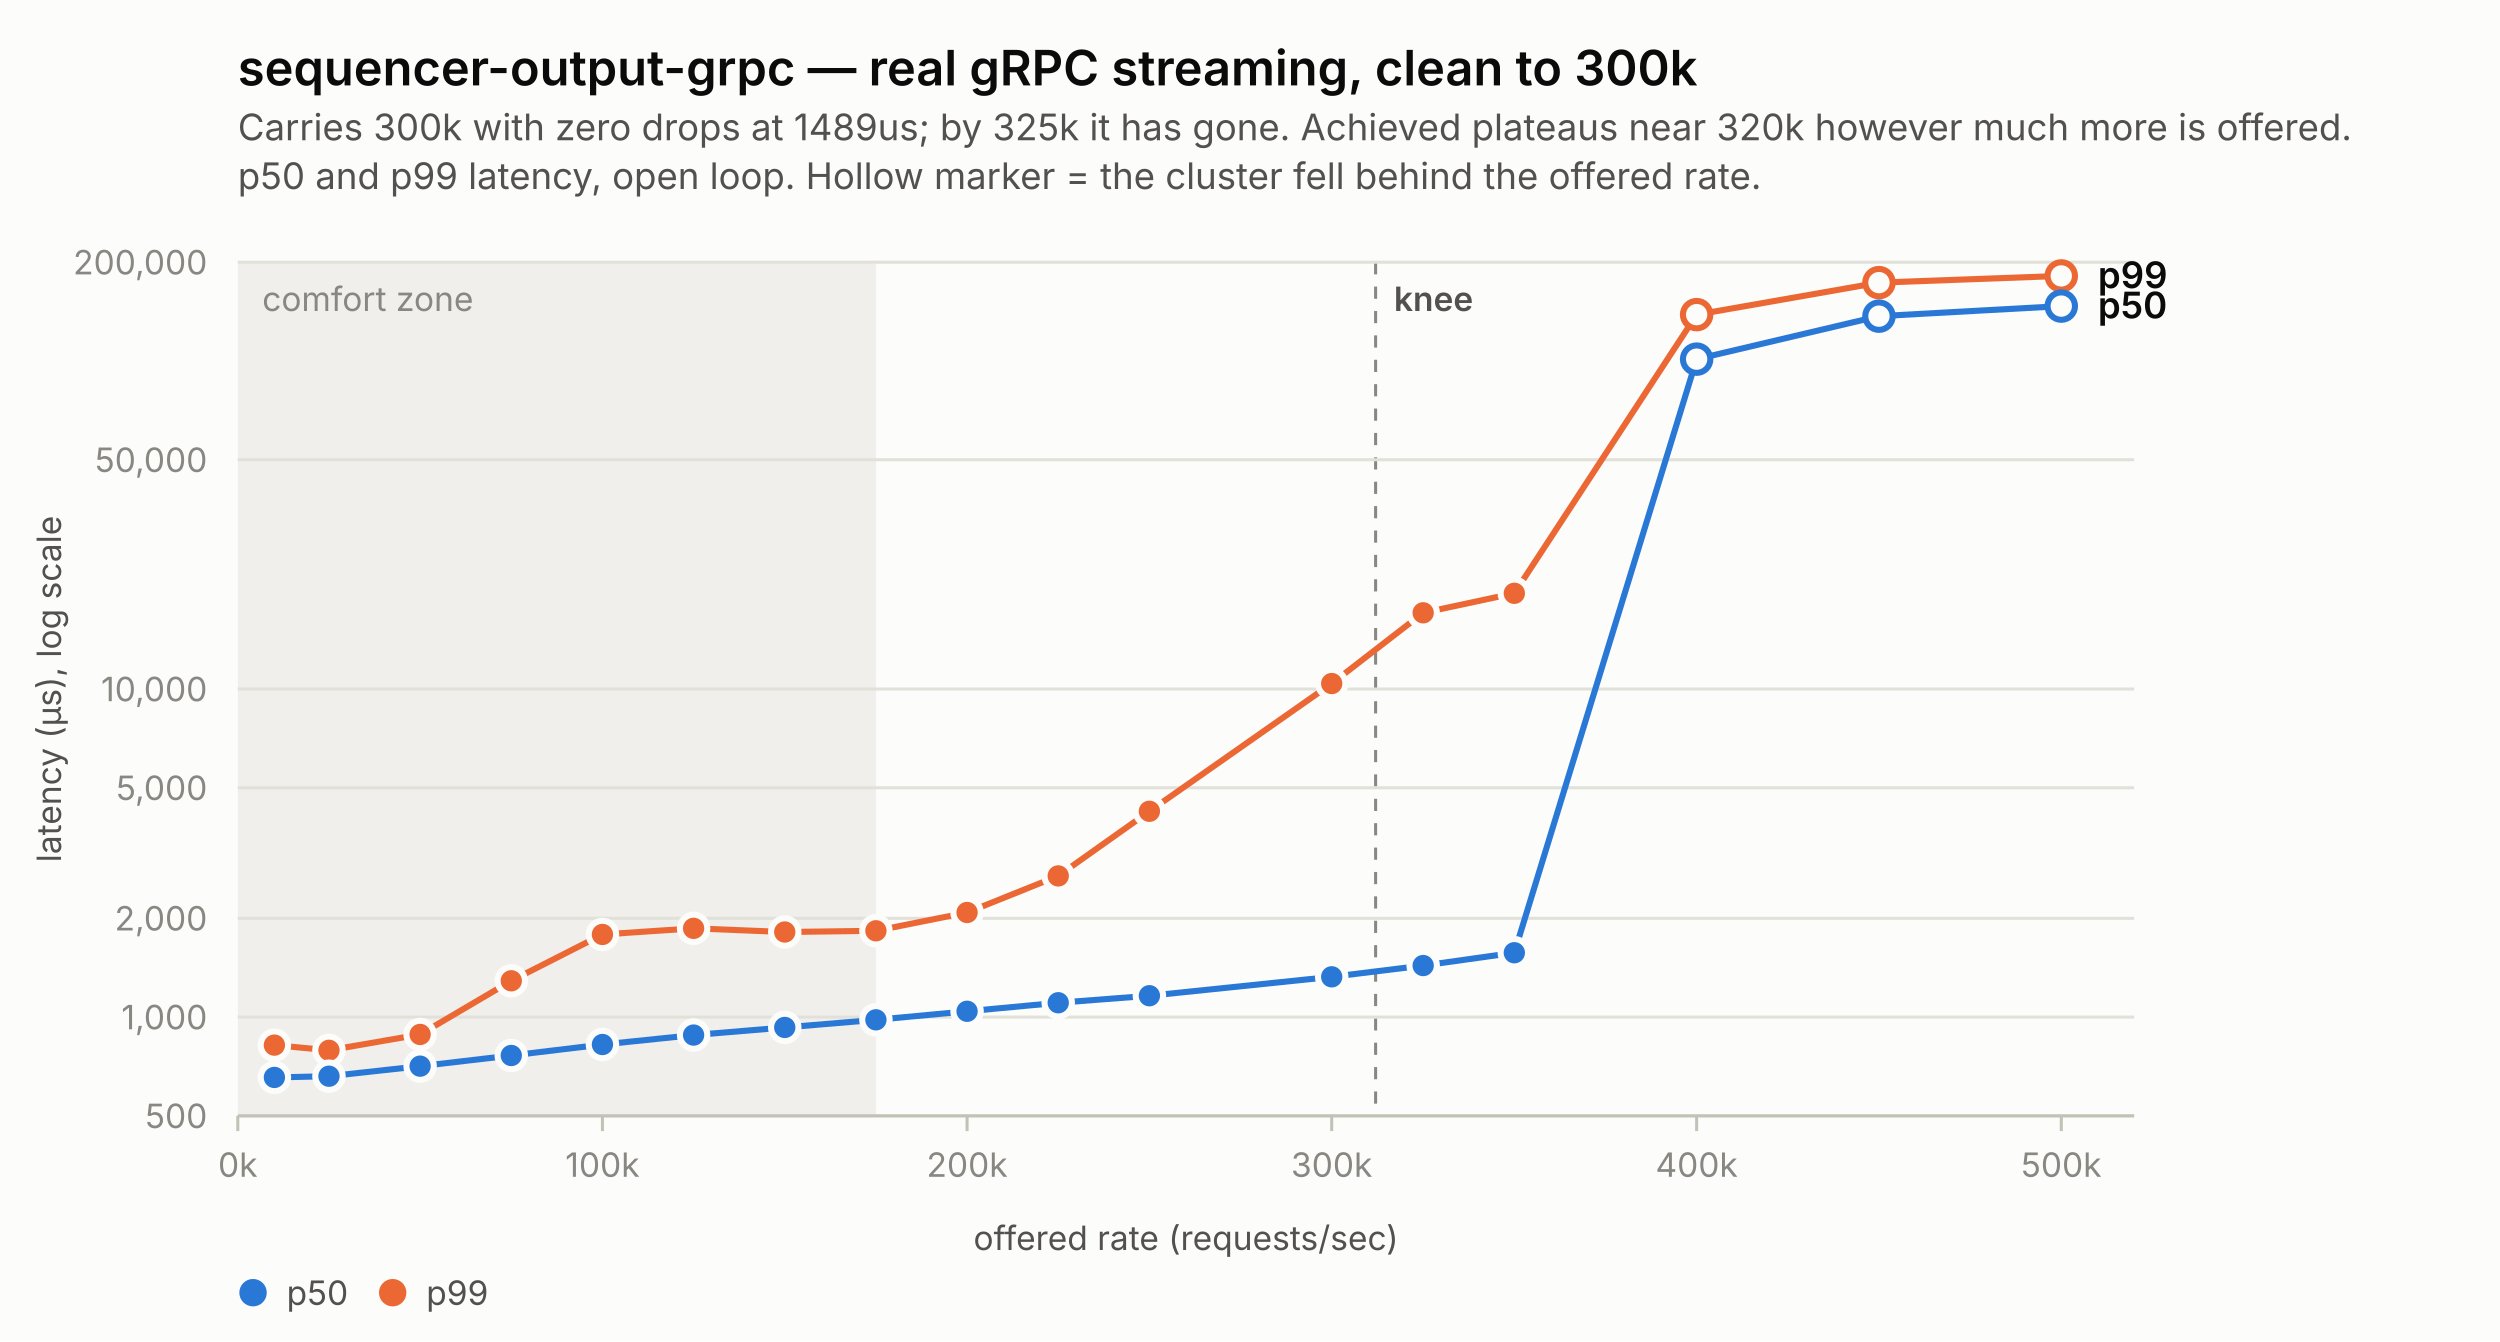
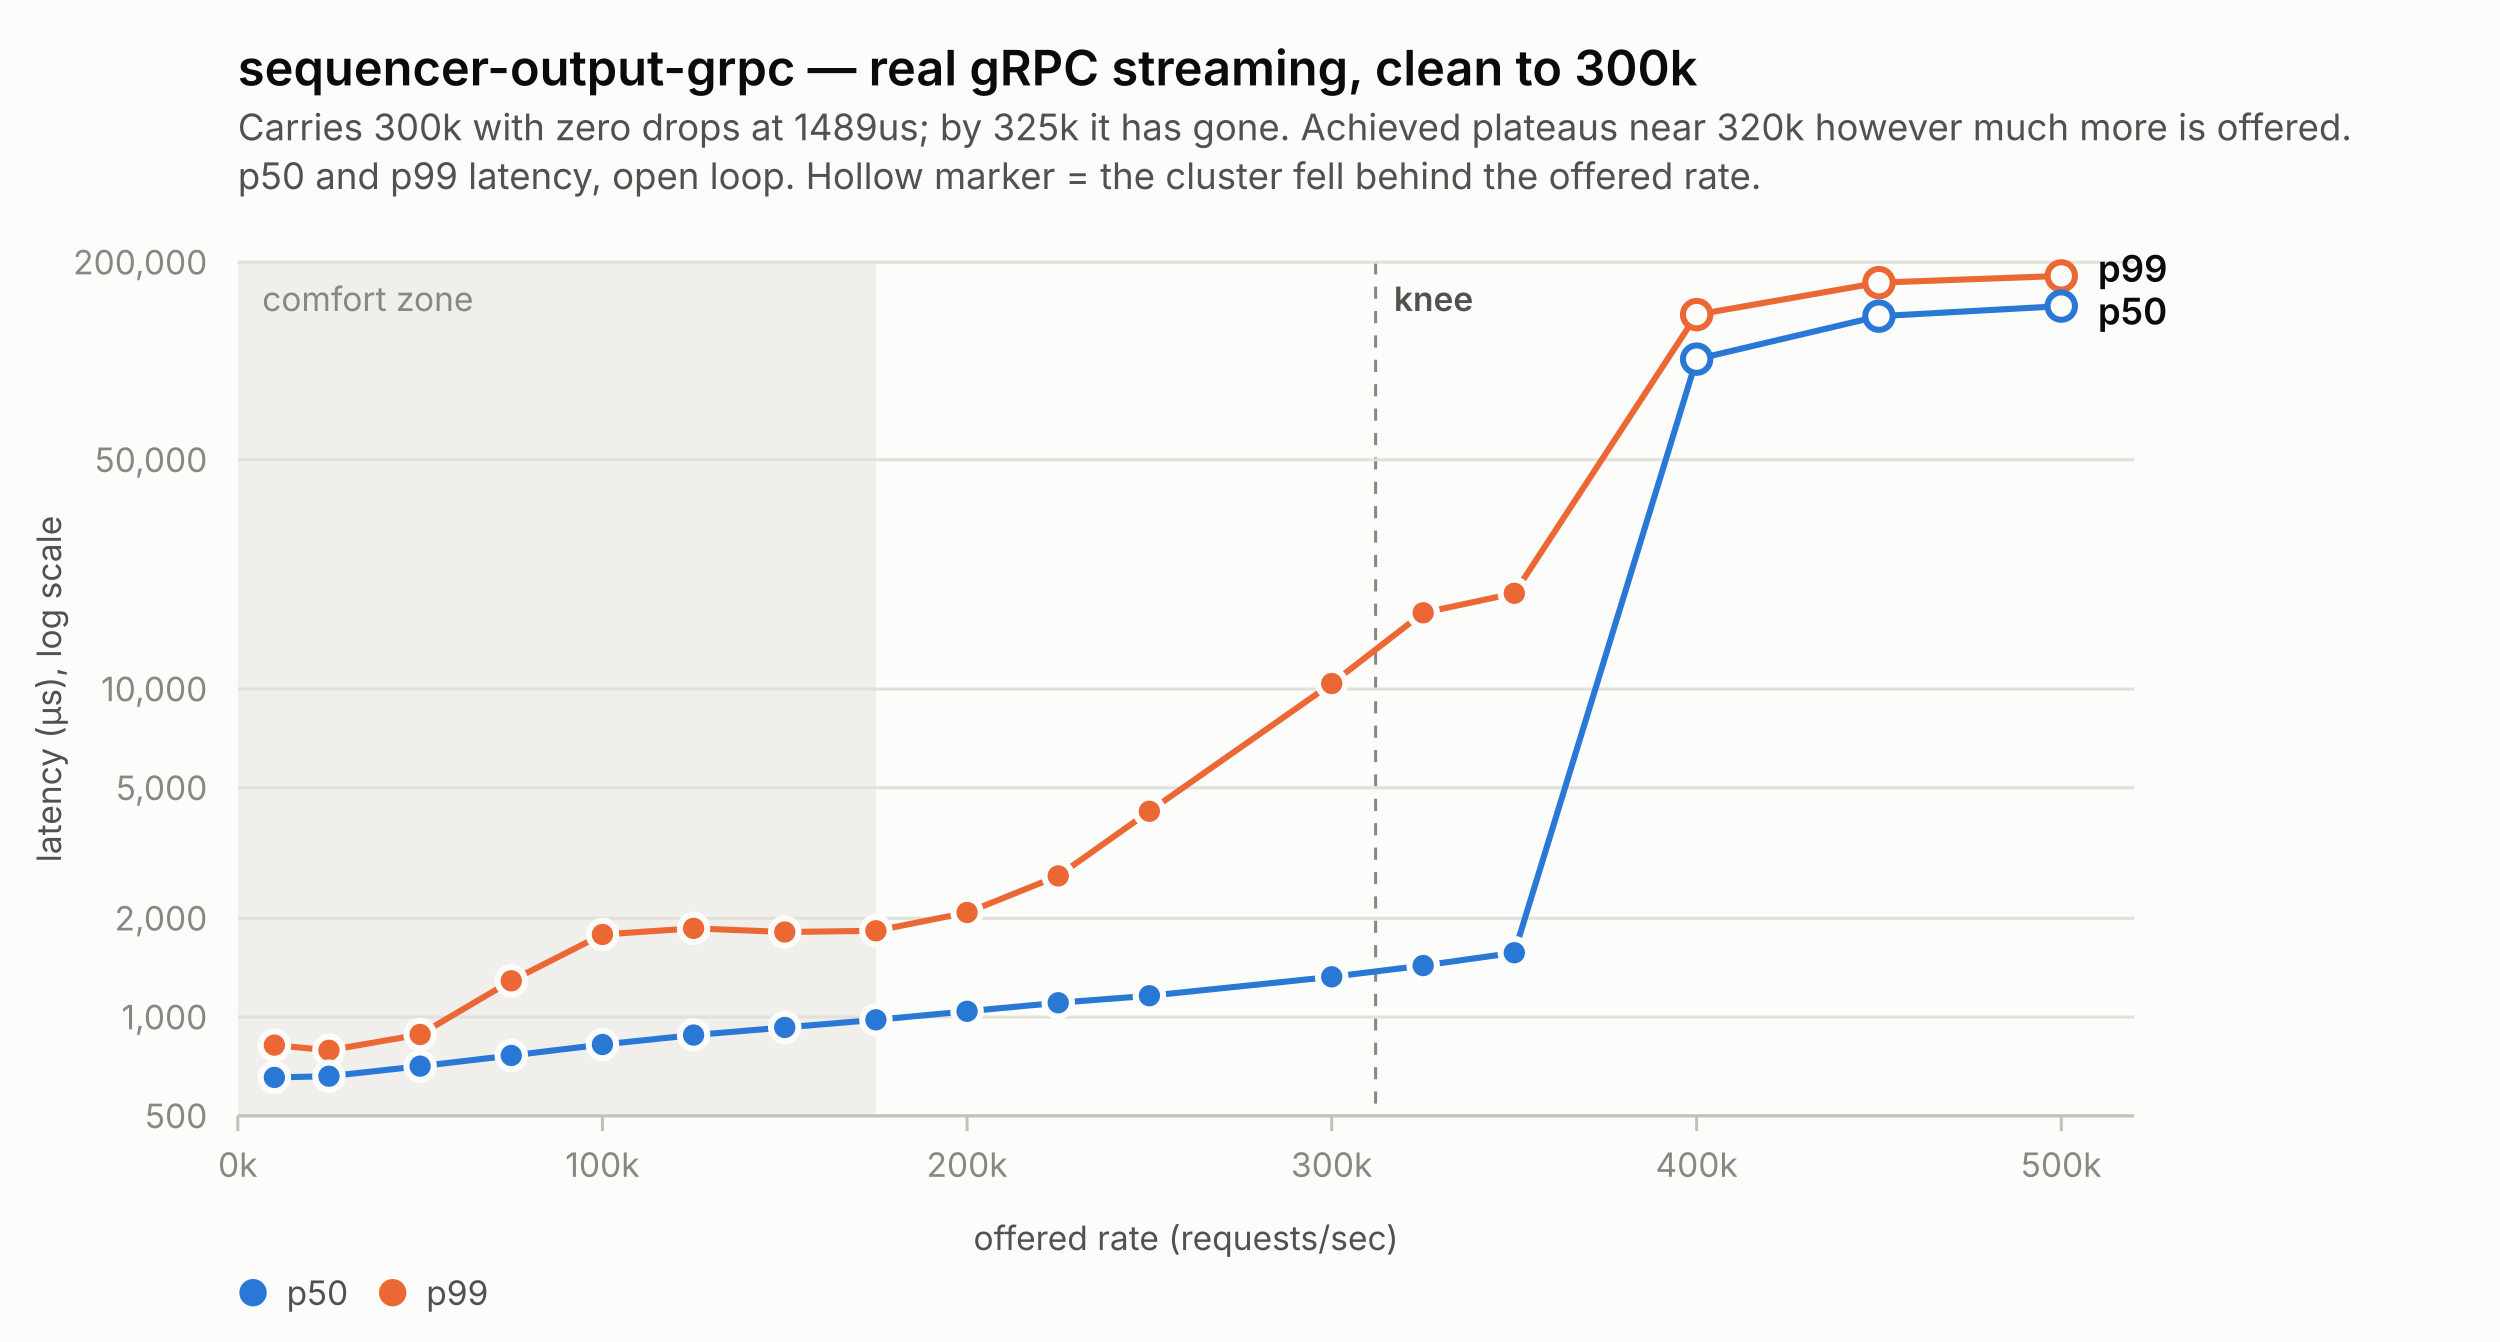
<svg xmlns="http://www.w3.org/2000/svg" width="820" height="440" viewBox="0 0 820 440" font-family="system-ui,-apple-system,&quot;Segoe UI&quot;,sans-serif" role="img" aria-label="sequencer-output-grpc — real gRPC streaming, clean to 300k">
  <rect width="820" height="440" fill="#fcfcfb" />
  <text x="78" y="28" font-size="16" font-weight="600" fill="#0b0b0b">sequencer-output-grpc — real gRPC streaming, clean to 300k</text>
  <text x="78" y="46" font-size="12" fill="#52514e">Carries 300k with zero drops at 1489us; by 325k it has gone. Achieved plateaus near 320k however much more is offered.</text>
  <text x="78" y="62" font-size="12" fill="#52514e">p50 and p99 latency, open loop. Hollow marker = the cluster fell behind the offered rate.</text>
  <rect x="78" y="86" width="209.3" height="280" fill="#f0efec" />
  <text x="86" y="102" font-size="11" fill="#898781">comfort zone</text>
  <line x1="451.2" y1="86" x2="451.2" y2="366" stroke="#898781" stroke-width="1" stroke-dasharray="4 4" />
  <text x="457.2" y="102" font-size="11" font-weight="600" fill="#52514e">knee</text>
  <line x1="78" y1="366.0" x2="700" y2="366.0" stroke="#e1e0d9" stroke-width="1" />
  <text x="68" y="370.0" font-size="11" fill="#898781" text-anchor="end">500</text>
  <line x1="78" y1="333.6" x2="700" y2="333.6" stroke="#e1e0d9" stroke-width="1" />
  <text x="68" y="337.6" font-size="11" fill="#898781" text-anchor="end">1,000</text>
  <line x1="78" y1="301.2" x2="700" y2="301.2" stroke="#e1e0d9" stroke-width="1" />
  <text x="68" y="305.2" font-size="11" fill="#898781" text-anchor="end">2,000</text>
  <line x1="78" y1="258.4" x2="700" y2="258.4" stroke="#e1e0d9" stroke-width="1" />
  <text x="68" y="262.4" font-size="11" fill="#898781" text-anchor="end">5,000</text>
  <line x1="78" y1="226.0" x2="700" y2="226.0" stroke="#e1e0d9" stroke-width="1" />
  <text x="68" y="230.0" font-size="11" fill="#898781" text-anchor="end">10,000</text>
  <line x1="78" y1="150.8" x2="700" y2="150.8" stroke="#e1e0d9" stroke-width="1" />
  <text x="68" y="154.8" font-size="11" fill="#898781" text-anchor="end">50,000</text>
  <line x1="78" y1="86.0" x2="700" y2="86.0" stroke="#e1e0d9" stroke-width="1" />
  <text x="68" y="90.0" font-size="11" fill="#898781" text-anchor="end">200,000</text>
  <text x="20" y="226" font-size="11" fill="#52514e" text-anchor="middle" transform="rotate(-90 20 226)">latency (µs), log scale</text>
  <line x1="78" y1="366" x2="700" y2="366" stroke="#c3c2b7" stroke-width="1" />
  <line x1="78.0" y1="366" x2="78.0" y2="371" stroke="#c3c2b7" stroke-width="1" />
  <text x="78.0" y="386" font-size="11" fill="#898781" text-anchor="middle">0k</text>
  <line x1="197.6" y1="366" x2="197.6" y2="371" stroke="#c3c2b7" stroke-width="1" />
  <text x="197.6" y="386" font-size="11" fill="#898781" text-anchor="middle">100k</text>
  <line x1="317.2" y1="366" x2="317.2" y2="371" stroke="#c3c2b7" stroke-width="1" />
  <text x="317.2" y="386" font-size="11" fill="#898781" text-anchor="middle">200k</text>
  <line x1="436.8" y1="366" x2="436.8" y2="371" stroke="#c3c2b7" stroke-width="1" />
  <text x="436.8" y="386" font-size="11" fill="#898781" text-anchor="middle">300k</text>
  <line x1="556.5" y1="366" x2="556.5" y2="371" stroke="#c3c2b7" stroke-width="1" />
  <text x="556.5" y="386" font-size="11" fill="#898781" text-anchor="middle">400k</text>
  <line x1="676.1" y1="366" x2="676.1" y2="371" stroke="#c3c2b7" stroke-width="1" />
  <text x="676.1" y="386" font-size="11" fill="#898781" text-anchor="middle">500k</text>
  <text x="389" y="410" font-size="11" fill="#52514e" text-anchor="middle">offered rate (requests/sec)</text>
  <defs>
    <clipPath id="plot">
      <rect x="72" y="80" width="634" height="292" />
    </clipPath>
  </defs>
  <g clip-path="url(#plot)">
    <path d="M90.0,342.8 L107.9,344.5 L137.8,339.3 L167.7,321.7 L197.6,306.5 L227.5,304.5 L257.4,305.7 L287.3,305.3 L317.2,299.3 L347.1,287.3 L377.0,266.1 L436.8,224.2 L466.8,201.0 L496.7,194.6 L556.5,103.2 L616.3,92.7 L676.1,90.5" fill="none" stroke="#eb6834" stroke-width="2" stroke-linejoin="round" stroke-linecap="round" />
    <circle cx="90.0" cy="342.8" r="4.5" fill="#eb6834" stroke="#fcfcfb" stroke-width="2" />
    <circle cx="107.9" cy="344.5" r="4.5" fill="#eb6834" stroke="#fcfcfb" stroke-width="2" />
    <circle cx="137.8" cy="339.3" r="4.5" fill="#eb6834" stroke="#fcfcfb" stroke-width="2" />
    <circle cx="167.7" cy="321.7" r="4.5" fill="#eb6834" stroke="#fcfcfb" stroke-width="2" />
    <circle cx="197.6" cy="306.5" r="4.5" fill="#eb6834" stroke="#fcfcfb" stroke-width="2" />
    <circle cx="227.5" cy="304.5" r="4.5" fill="#eb6834" stroke="#fcfcfb" stroke-width="2" />
    <circle cx="257.4" cy="305.7" r="4.5" fill="#eb6834" stroke="#fcfcfb" stroke-width="2" />
    <circle cx="287.3" cy="305.3" r="4.5" fill="#eb6834" stroke="#fcfcfb" stroke-width="2" />
    <circle cx="317.2" cy="299.3" r="4.5" fill="#eb6834" stroke="#fcfcfb" stroke-width="2" />
    <circle cx="347.1" cy="287.3" r="4.5" fill="#eb6834" stroke="#fcfcfb" stroke-width="2" />
    <circle cx="377.0" cy="266.1" r="4.5" fill="#eb6834" stroke="#fcfcfb" stroke-width="2" />
    <circle cx="436.8" cy="224.2" r="4.5" fill="#eb6834" stroke="#fcfcfb" stroke-width="2" />
    <circle cx="466.8" cy="201.0" r="4.5" fill="#eb6834" stroke="#fcfcfb" stroke-width="2" />
    <circle cx="496.7" cy="194.6" r="4.5" fill="#eb6834" stroke="#fcfcfb" stroke-width="2" />
    <circle cx="556.5" cy="103.2" r="4.5" fill="#fcfcfb" stroke="#eb6834" stroke-width="2" />
    <circle cx="616.3" cy="92.7" r="4.5" fill="#fcfcfb" stroke="#eb6834" stroke-width="2" />
    <circle cx="676.1" cy="90.5" r="4.5" fill="#fcfcfb" stroke="#eb6834" stroke-width="2" />
    <path d="M90.0,353.4 L107.9,353.0 L137.8,349.7 L167.7,346.2 L197.6,342.6 L227.5,339.5 L257.4,337.0 L287.3,334.5 L317.2,331.7 L347.1,328.9 L377.0,326.6 L436.8,320.4 L466.8,316.7 L496.7,312.5 L556.5,117.8 L616.3,103.7 L676.1,100.4" fill="none" stroke="#2a78d6" stroke-width="2" stroke-linejoin="round" stroke-linecap="round" />
    <circle cx="90.0" cy="353.4" r="4.5" fill="#2a78d6" stroke="#fcfcfb" stroke-width="2" />
    <circle cx="107.9" cy="353.0" r="4.5" fill="#2a78d6" stroke="#fcfcfb" stroke-width="2" />
    <circle cx="137.8" cy="349.7" r="4.5" fill="#2a78d6" stroke="#fcfcfb" stroke-width="2" />
    <circle cx="167.7" cy="346.2" r="4.5" fill="#2a78d6" stroke="#fcfcfb" stroke-width="2" />
    <circle cx="197.6" cy="342.6" r="4.5" fill="#2a78d6" stroke="#fcfcfb" stroke-width="2" />
    <circle cx="227.5" cy="339.5" r="4.5" fill="#2a78d6" stroke="#fcfcfb" stroke-width="2" />
    <circle cx="257.4" cy="337.0" r="4.5" fill="#2a78d6" stroke="#fcfcfb" stroke-width="2" />
    <circle cx="287.3" cy="334.5" r="4.5" fill="#2a78d6" stroke="#fcfcfb" stroke-width="2" />
    <circle cx="317.2" cy="331.7" r="4.5" fill="#2a78d6" stroke="#fcfcfb" stroke-width="2" />
    <circle cx="347.1" cy="328.9" r="4.5" fill="#2a78d6" stroke="#fcfcfb" stroke-width="2" />
    <circle cx="377.0" cy="326.6" r="4.5" fill="#2a78d6" stroke="#fcfcfb" stroke-width="2" />
    <circle cx="436.8" cy="320.4" r="4.5" fill="#2a78d6" stroke="#fcfcfb" stroke-width="2" />
    <circle cx="466.8" cy="316.7" r="4.5" fill="#2a78d6" stroke="#fcfcfb" stroke-width="2" />
    <circle cx="496.7" cy="312.5" r="4.5" fill="#2a78d6" stroke="#fcfcfb" stroke-width="2" />
    <circle cx="556.5" cy="117.8" r="4.5" fill="#fcfcfb" stroke="#2a78d6" stroke-width="2" />
    <circle cx="616.3" cy="103.7" r="4.5" fill="#fcfcfb" stroke="#2a78d6" stroke-width="2" />
    <circle cx="676.1" cy="100.4" r="4.5" fill="#fcfcfb" stroke="#2a78d6" stroke-width="2" />
  </g>
-   <text x="688.1" y="94.5" font-size="12" font-weight="600" fill="#0b0b0b">p99</text>
-   <text x="688.1" y="104.4" font-size="12" font-weight="600" fill="#0b0b0b">p50</text>
+   <text x="688.1" y="92.4" font-size="12" font-weight="600" fill="#0b0b0b">p99</text>
+   <text x="688.1" y="106.4" font-size="12" font-weight="600" fill="#0b0b0b">p50</text>
  <circle cx="83" cy="424" r="4.5" fill="#2a78d6" />
  <text x="94" y="428" font-size="11" fill="#52514e">p50</text>
  <circle cx="128.8" cy="424" r="4.5" fill="#eb6834" />
  <text x="139.8" y="428" font-size="11" fill="#52514e">p99</text>
</svg>
